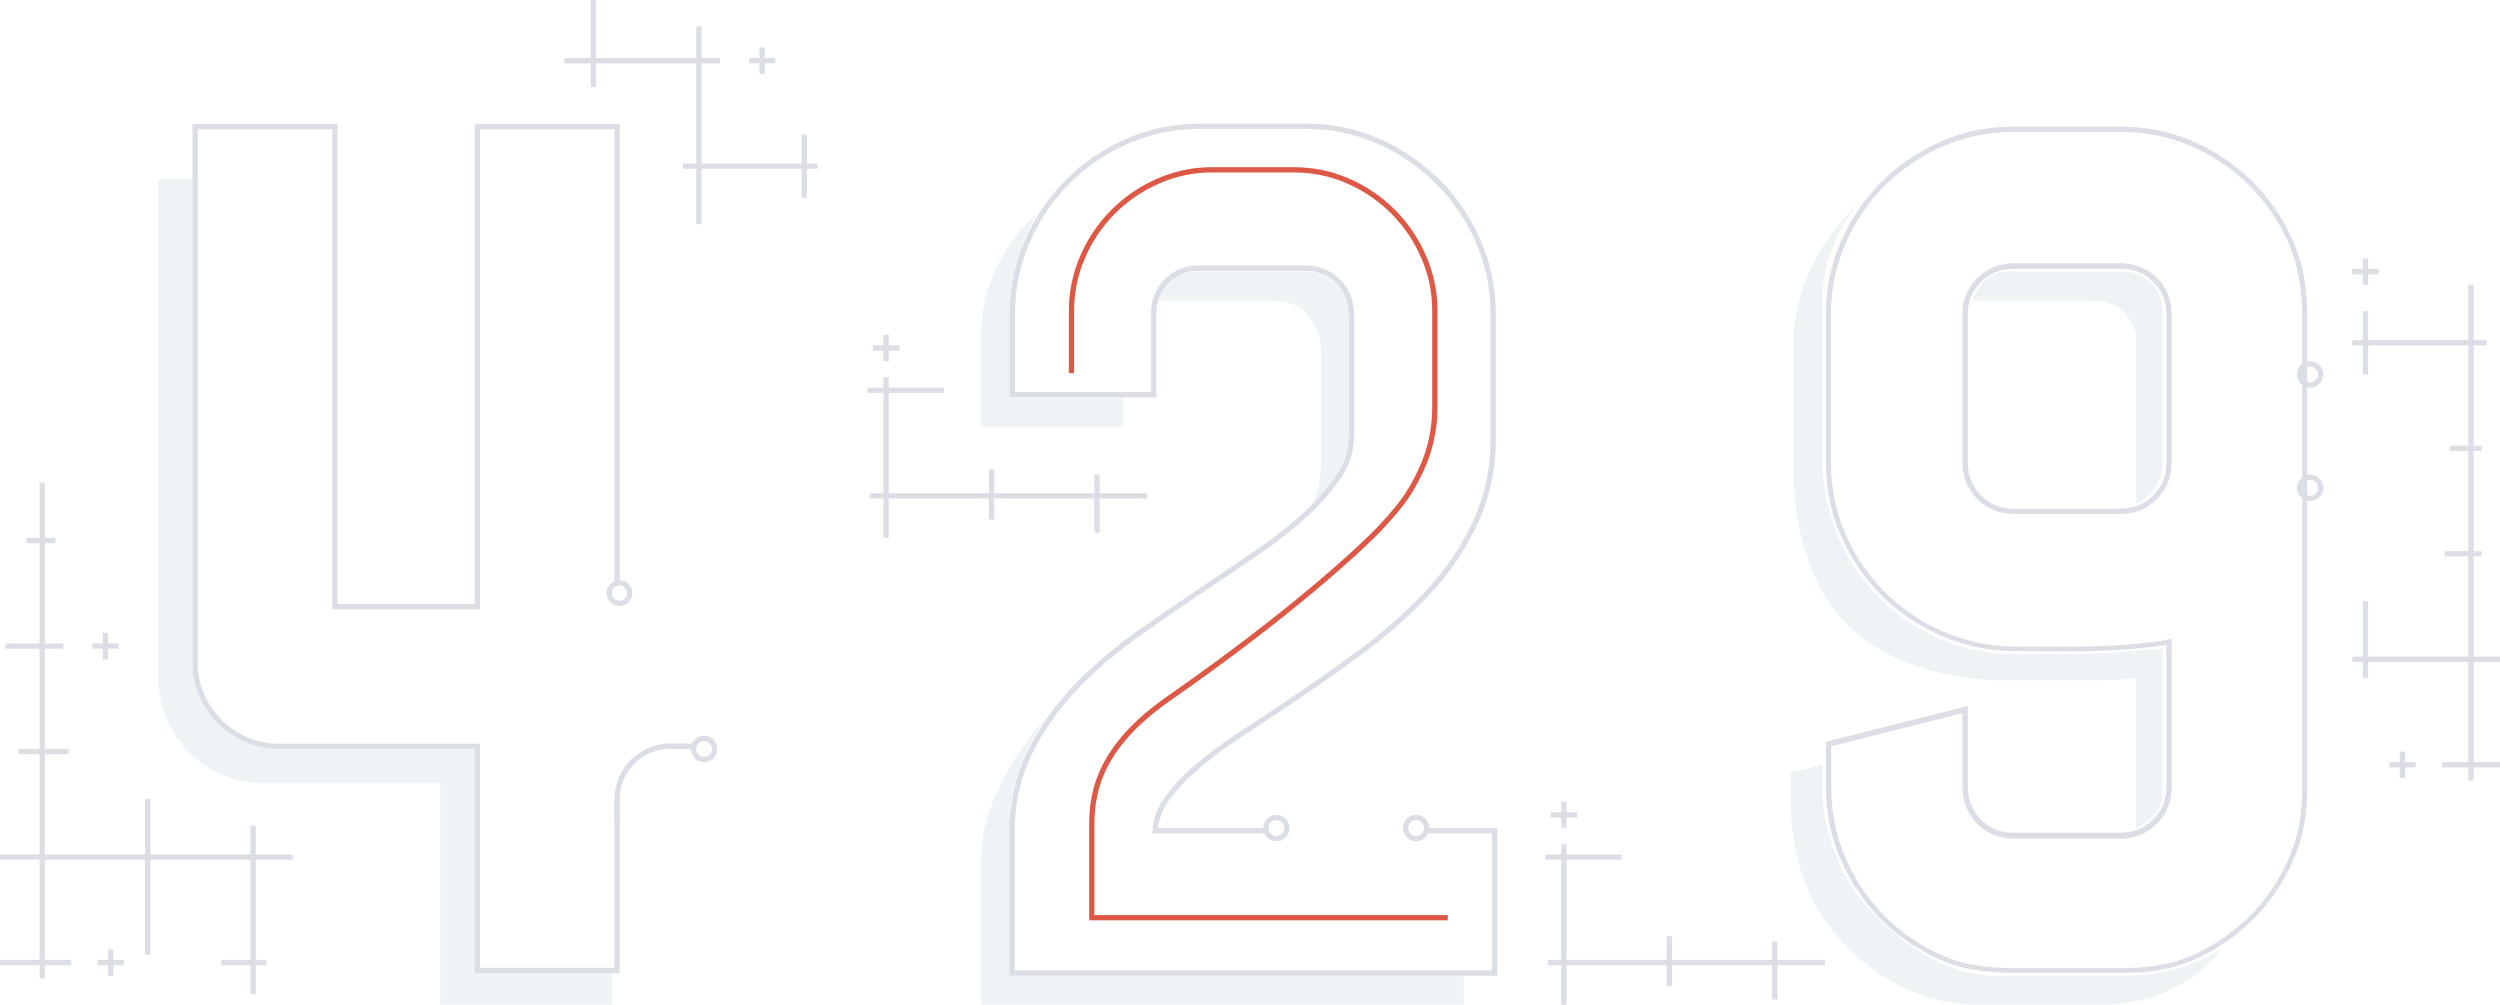
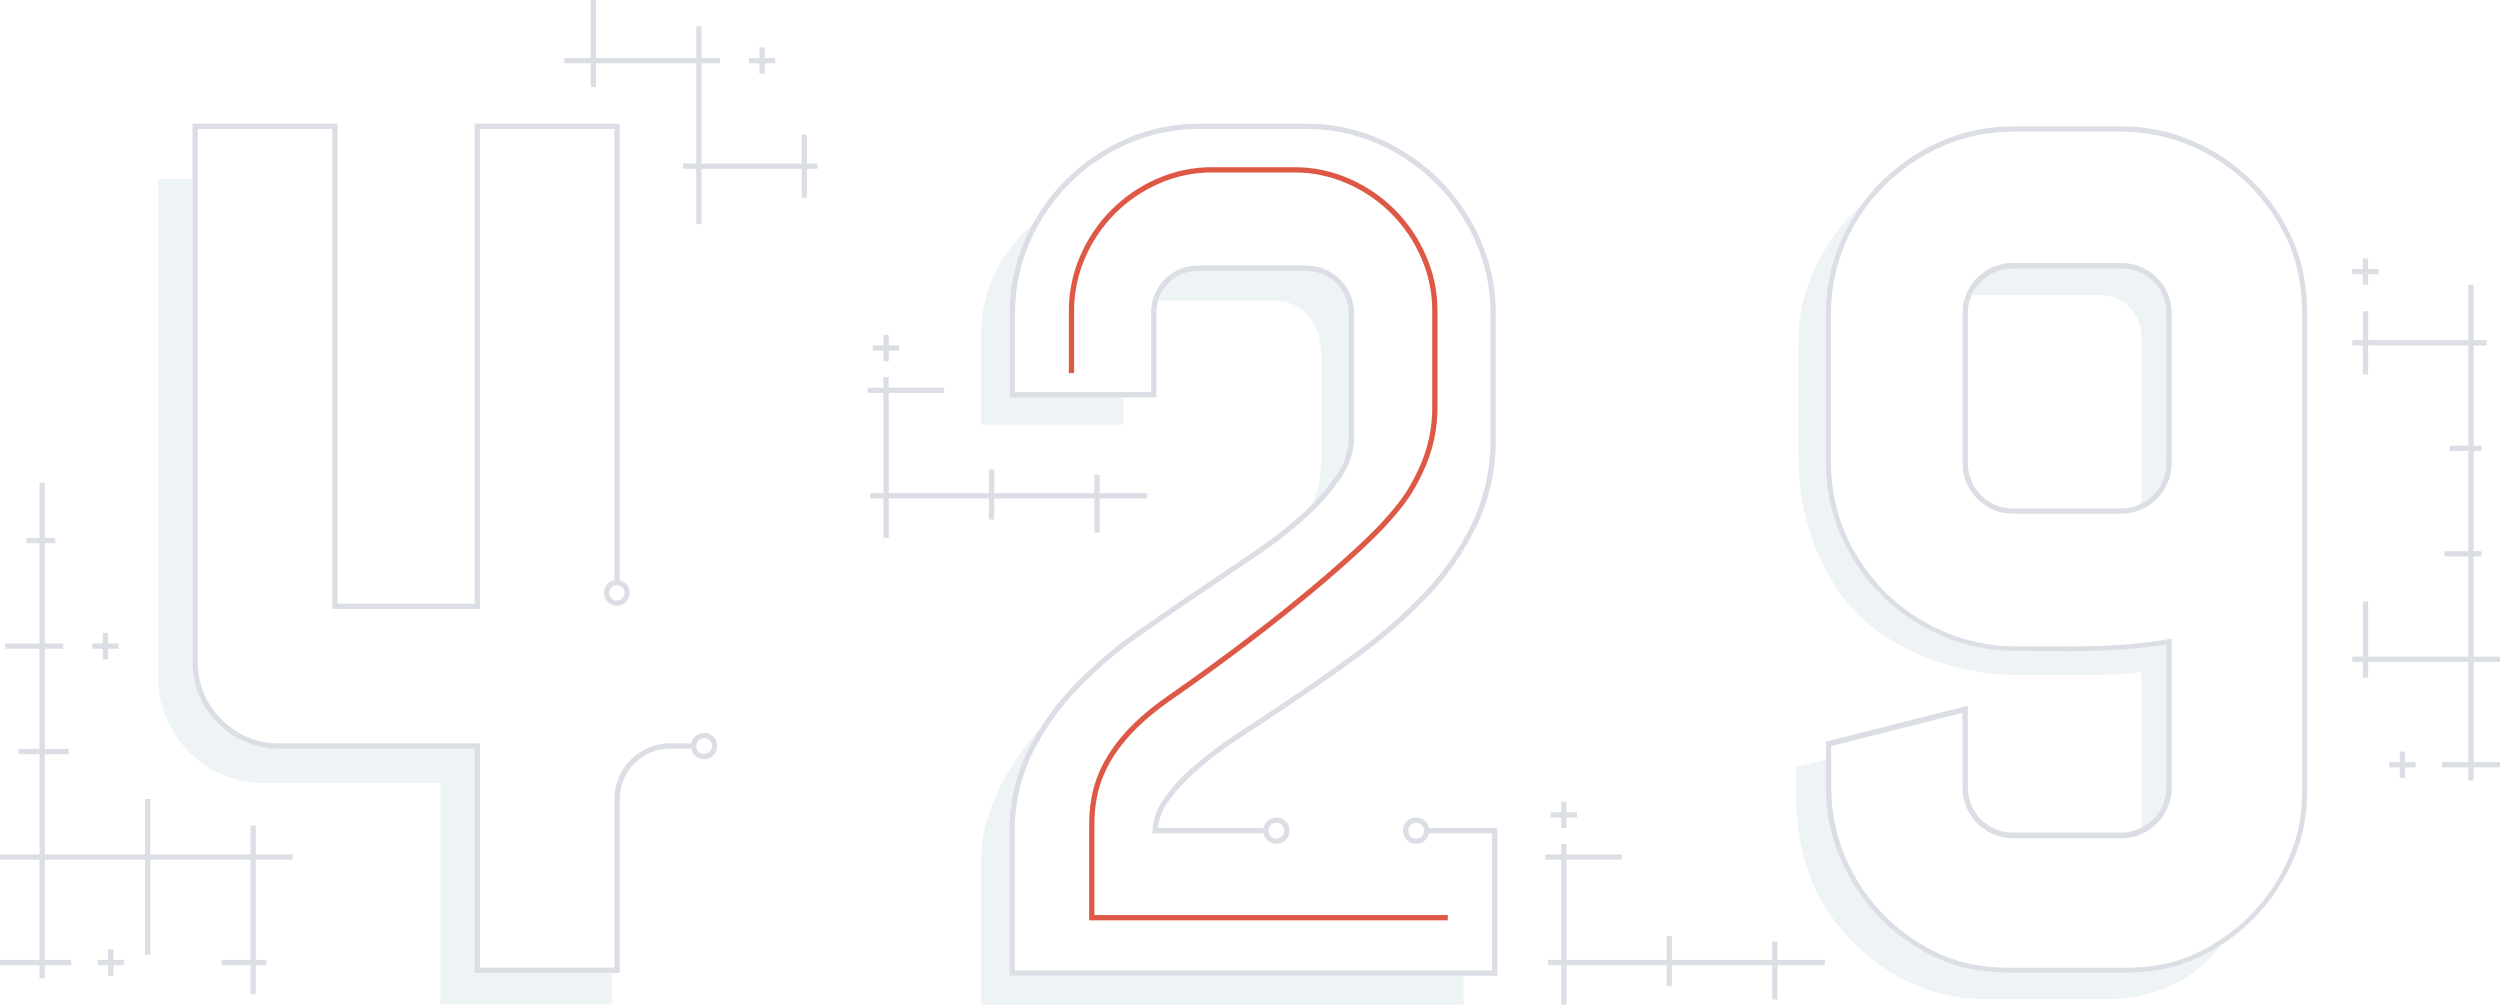
- <svg xmlns="http://www.w3.org/2000/svg" version="1.1" id="Слой_1" x="0" y="0" viewBox="0 0 948 381" xml:space="preserve">
-   <style>.st0{fill:#eef3f5}.st1{stroke:#dbdee5;stroke-width:2}.st1,.st2{fill:none}.st4{fill:#dbdee5}</style>
-   <g id="_429" transform="translate(-430 -224)">
-     <g id="_4">
-       <path id="Прямоугольник_скругл._углы_623" class="st0" d="M562 521h-32c-22.1 0-40-17.9-40-40V292h13v183c0 16.3 12.7 33 33 33h74v85h52v12h-65v-84h-35z" />
-       <path id="_4-2" class="st1" d="M664 444.5V272h-53v182h-54V272h-53v203.2c-.1 8.4 3.3 16.5 9.3 22.4 6 6.1 14.2 9.5 22.7 9.4h75v85h53v-65.1" />
-       <path id="Прямоугольник_скругл._углы_623-2" class="st1" d="M664 535v-8c0-11 9-20 20-20h6" />
-       <path id="Фигура_619_копия" class="st1" d="M682 507h12" />
-       <g id="Эллипс_621" transform="translate(692 503)">
-         <circle class="st2" cx="5" cy="5" r="5" />
-         <circle class="st1" cx="5" cy="5" r="4" />
-       </g>
-       <g id="Эллипс_621_копия" transform="translate(660 444)">
-         <circle class="st2" cx="4.9" cy="4.9" r="4.9" />
-         <circle class="st1" cx="4.9" cy="4.9" r="3.9" />
-       </g>
-     </g>
-     <g id="Группа_91">
-       <path id="Фигура_816" class="st0" d="M802 605v-55c0-27.7 24-53 24-53s-13 19.3-13 36v61h172v11H802zm125-189c1.7-2 4-9 4-17v-42c0-4.7-3.2-19-18-19h-44s4.1-11 13-11h44c7.5 0 16 7.4 16 16v46c0 12.9-14.8 27.2-15.1 27.2 0 0 0-.1.1-.2zm-125-30v-35c0-28.5 21-46 21-46s-10 18.3-10 34v36h43v11h-54z" />
-       <path id="_2_копия_3" class="st1" d="M910 539h-42c.3-4.3 1.8-8.5 4.4-11.9 3.3-4.5 7.1-8.6 11.4-12.2 5-4.4 10.4-8.4 16-12 6-3.9 12-7.9 18.1-12 8.7-5.8 17.7-12.1 26.9-18.8 9.1-6.6 17.6-14 25.4-22.1 7.7-7.9 14-17 18.8-26.9 4.9-10.4 7.4-21.7 7.2-33.2v-47.2c0-9.4-1.9-18.7-5.7-27.3-7.3-16.9-20.8-30.4-37.7-37.8-8.6-3.8-17.9-5.7-27.2-5.7H885c-9.5-.1-18.9 1.9-27.7 5.7-16.9 7.3-30.4 20.9-37.7 37.8-3.8 8.6-5.7 17.9-5.7 27.3v31h53.6v-31c-.1-4.5 1.7-8.8 4.8-12 3.2-3.3 7.7-5.2 12.3-5h40.8c9.4 0 17 7.6 17.1 17v47.2c-.1 5.2-1.7 10.2-4.6 14.4-3.4 5.1-7.5 9.8-12 14-5.4 5-11.1 9.6-17.2 13.8-6.5 4.5-13.3 9.1-20.3 13.8-8.7 5.8-17.5 11.9-26.4 18.1-8.6 6.1-16.7 12.9-24 20.5-7 7.3-12.9 15.6-17.4 24.7-4.6 9.4-6.9 19.7-6.8 30.1V593h183v-54h-26" />
-       <path id="_2_копия_4" d="M836.3 365.5V342c0-7.1 1.4-14.2 4.3-20.7 5.5-12.8 15.7-23 28.5-28.6 6.6-2.9 13.7-4.4 20.9-4.3h30.7c7.1 0 14.1 1.4 20.6 4.3 12.8 5.6 23 15.8 28.5 28.6 2.9 6.5 4.3 13.5 4.3 20.7v35.7c.1 8.7-1.7 17.3-5.5 25.1-3.6 7.5-6.2 11.6-14.2 20.3S919 457 873 489c-29.4 20.5-29 39.7-29 50v33h135" fill="none" stroke="#de5846" stroke-width="2" />
-       <g id="Эллипс_814" transform="translate(909 533)">
-         <circle class="st2" cx="5" cy="5" r="5" />
-         <circle class="st1" cx="5" cy="5" r="4" />
-       </g>
-       <g id="Эллипс_814_копия" transform="translate(962 533)">
-         <circle class="st2" cx="5" cy="5" r="5" />
-         <circle class="st1" cx="5" cy="5" r="4" />
-       </g>
-     </g>
-     <g id="_9">
-       <path id="Фигура_797" class="st0" d="M1122 573c-14-19.6-13-46-13-46v-10l12-3v10c0 6.1 2.4 28.8 18 45s31 25 48 25h49c24.1 0 37-11 37-11s-13.7 22-47 22h-45.6c-6.3 0-35.9-.6-58.4-32zm118-92c-5.3.7-10.6 1-16 1h-35c-7.6 0-46.2-1.4-65-29-12.3-18.1-14-40-14-52v-46c0-33.3 25-54 25-54s-14 14.2-14 38v58c0 46.2 36.7 75 72 75h28c6.9 0 29-2 29-2v55c0 8.7-10 13-10 13v-57zm0-128c-.3-8.5-7.5-15.2-16-15h-46s3.5-11 13-11h44c6.9 0 15 5.1 15 15v58c0 10.8-10 15-10 15v-62z" />
-       <g id="_9_копия">
-         <path class="st2" d="M1304.9 361.6v-18.2c0-9.6-1.5-19.2-5.3-27.8-7.3-17-20.9-30.5-37.9-37.9-8.8-3.8-18.2-5.8-27.8-5.7h-40.3c-9.6-.1-19 1.9-27.8 5.7-17 7.3-30.5 20.9-37.9 37.9-3.8 8.6-5.7 17.9-5.7 27.4v56.5c-.1 9.6 1.9 19 5.7 27.8 7.3 17 20.9 30.5 37.9 37.9 8.9 3.9 18.4 5.9 28.1 5.9 11.7 0 22.1.2 29 0 9.5-.1 19.1-.9 28.5-2.4v53.8c.2 9.5-7.4 17.3-16.9 17.5h-40.9c-9.5.2-17.3-7.4-17.5-16.9v-31.2l-53.8 13.6v17.1c-.1 9.6 1.9 19 5.7 27.8 7.3 17 20.9 30.5 37.9 37.9 8.6 3.8 17.9 4.9 27.9 4.9h40.4c9.9 0 19-1.1 27.6-4.9 17-7.3 30.5-20.9 37.9-37.9 3.8-8.6 5.3-17 5.3-27V411.9m-53.5-12.5c.2 9.5-7.4 17.3-16.9 17.5h-40.9c-9.5.2-17.3-7.4-17.5-16.9v-57.1c-.1-4.5 1.8-8.9 5-12 3.3-3.3 7.8-5.1 12.5-5h40.3c4.7-.1 9.2 1.7 12.5 5 3.3 3.1 5.1 7.5 5 12v56.5z" />
-         <path class="st4" d="M1193.7 274c-4.8 0-9.5.5-14 1.4-4.5.9-8.8 2.3-13 4.1-4.2 1.8-8.1 4-11.8 6.5-3.6 2.5-7.1 5.3-10.2 8.4-3.1 3.1-5.9 6.5-8.4 10.2-2.5 3.6-4.7 7.6-6.5 11.8-1.8 4.2-3.2 8.5-4.1 12.9-.9 4.4-1.4 9-1.4 13.7v56.5c0 4.8.5 9.5 1.4 14 .9 4.5 2.3 8.8 4.1 13 1.8 4.2 4 8.1 6.5 11.8 2.5 3.6 5.3 7.1 8.4 10.2 3.1 3.1 6.5 5.9 10.2 8.4 3.6 2.5 7.6 4.7 11.8 6.5 4.2 1.9 8.6 3.3 13.2 4.3s9.4 1.5 14.1 1.5h21.1c3.3 0 5.9 0 7.9-.1 14.2-.3 25.7-1.9 28.1-2.4l2.4-.5v56.3c0 5.5-1.9 10.2-5.6 13.9-3.7 3.7-8.4 5.6-13.9 5.6h-40.3c-5.5 0-10.2-1.9-13.9-5.6-3.7-3.7-5.6-8.4-5.6-13.9v-28.1l-49.8 12.6v15.5c0 4.8.5 9.5 1.4 14 .9 4.5 2.3 8.8 4.1 13 1.8 4.2 4 8.1 6.5 11.8 2.5 3.6 5.3 7.1 8.4 10.2 3.1 3.1 6.5 5.9 10.2 8.4 3.6 2.5 7.6 4.7 11.8 6.5 3.9 1.7 8.2 3 12.9 3.7 4.2.7 8.8 1 14.1 1h40.4c11.1 0 19.4-1.5 26.8-4.7 4.2-1.8 8.1-4 11.8-6.5 3.6-2.5 7.1-5.3 10.2-8.4 3.1-3.1 5.9-6.5 8.4-10.2 2.5-3.6 4.7-7.6 6.5-11.8 3.5-8 5.1-16.1 5.1-26.2V343.4c0-10.2-1.7-19.3-5.1-27-1.8-4.2-4-8.1-6.5-11.8-2.5-3.6-5.3-7.1-8.4-10.2-3.1-3.1-6.5-5.9-10.2-8.4-3.6-2.5-7.6-4.7-11.8-6.5-4.2-1.8-8.5-3.2-13-4.1-4.5-.9-9.2-1.4-14-1.4h-40.3m40.3 144.9h-40.3c-5.5 0-10.2-1.9-13.9-5.6-3.7-3.7-5.6-8.4-5.6-13.9v-56.5c0-5.2 1.9-9.7 5.6-13.5 3.7-3.7 8.4-5.6 13.9-5.6h40.3c5.5 0 10.2 1.9 13.9 5.6 3.7 3.7 5.6 8.3 5.6 13.5v56.5c0 5.5-1.9 10.2-5.6 13.9-3.8 3.7-8.4 5.6-13.9 5.6M1193.7 272h40.3c9.9 0 19.2 1.9 27.8 5.7 8.6 3.8 16.1 8.9 22.5 15.3 6.4 6.4 11.5 13.9 15.3 22.5 3.8 8.6 5.3 18.2 5.3 27.8v179.9c0 9.9-1.5 18.4-5.3 27-3.8 8.6-8.9 16.1-15.3 22.5-6.4 6.4-13.9 11.5-22.5 15.3-8.6 3.8-17.7 4.9-27.6 4.9h-40.4c-9.9 0-19.3-1.1-27.9-4.9-8.6-3.8-16.1-8.9-22.5-15.3-6.4-6.4-11.5-13.9-15.3-22.5-3.8-8.6-5.7-17.9-5.7-27.8v-17.1l53.8-13.6v30.6c0 5 1.7 9.1 5 12.5 3.4 3.4 7.5 5 12.5 5h40.3c5 0 9.1-1.7 12.5-5 3.4-3.4 5-7.5 5-12.5v-53.8c-2.9.6-14.8 2.1-28.5 2.4-2.3.1-5 .1-8 .1-6 0-13.2-.1-21-.1-9.9 0-19.5-2.1-28.1-5.9-8.6-3.8-16.1-8.9-22.5-15.3-6.4-6.4-11.5-13.9-15.3-22.5-3.8-8.6-5.7-17.9-5.7-27.8v-56.5c0-9.6 1.9-18.7 5.7-27.4 3.8-8.6 8.9-16.1 15.3-22.5 6.4-6.4 13.9-11.5 22.5-15.3 8.6-3.8 17.9-5.7 27.8-5.7zm40.3 144.9c5 0 9.1-1.7 12.5-5 3.4-3.4 5-7.5 5-12.5v-56.5c0-4.7-1.7-8.7-5-12-3.4-3.4-7.5-5-12.5-5h-40.3c-5 0-9.1 1.7-12.5 5-3.4 3.4-5 7.4-5 12v56.5c0 5 1.7 9.1 5 12.5 3.4 3.4 7.5 5 12.5 5h40.3z" />
-       </g>
-       <g id="Эллипс_798" transform="translate(1301 361)">
-         <circle class="st2" cx="5" cy="5" r="5" />
-         <circle class="st1" cx="5" cy="5" r="4" />
-       </g>
-       <g id="Эллипс_798_копия" transform="translate(1301 404)">
-         <circle class="st2" cx="5" cy="5" r="5" />
-         <circle class="st1" cx="5" cy="5" r="4" />
-       </g>
-     </g>
-     <g id="шьфп_копия_7">
-       <path id="Прямоугольник_1_копия_15" class="st4" d="M1022 605v-15h-5v-2h5v-38h-6v-2h6v-4h2v4h21v2h-21v38h38v-9h2v9h38v-7h2v7h18v2h-18v13h-2v-13h-38v8h-2v-8h-38v15h-2zm0-67v-4h-4v-2h4v-4h2v4h4v2h-4v4h-2z" />
-       <path id="Прямоугольник_1_копия_29" class="st4" d="M765 428v-15h-5v-2h5v-38h-6v-2h6v-4h2v4h21v2h-21v38h38v-9h2v9h38v-7h2v7h18v2h-18v13h-2v-13h-38v8h-2v-8h-38v15h-2zm0-67v-4h-4v-2h4v-4h2v4h4v2h-4v4h-2z" />
-       <path id="Прямоугольник_1_копия_17" class="st4" d="M1366 520v-5h-10v-2h10v-38h-38v6h-2v-6h-4v-2h4v-21h2v21h38v-38h-9v-2h9v-38h-7v-2h7v-38h-38v11h-2v-11h-4v-2h4v-11h2v11h38v-21h2v21h5v2h-5v38h3v2h-3v38h3v2h-3v38h10v2h-10v38h10v2h-10v5h-2zm-26-1v-4h-4v-2h4v-4h2v4h4v2h-4v4h-2zm-14-187v-4h-4v-2h4v-4h2v4h4v2h-4v4h-2z" />
-       <path id="Прямоугольник_1_копия_16" class="st4" d="M525 601v-11h-11v-2h11v-38h-38v36h-2v-36h-38v38h10v2h-10v5h-2v-5h-15v-2h15v-38h-15v-2h15v-38h-8v-2h8v-38h-13v-2h13v-38h-5v-2h5v-21h2v21h4v2h-4v38h7v2h-7v38h9v2h-9v38h38v-21h2v21h38v-11h2v11h14v2h-14v38h4v2h-4v11h-2zm-54-7v-4h-4v-2h4v-4h2v4h4v2h-4v4h-2zm-2-120v-4h-4v-2h4v-4h2v4h4v2h-4v4h-2z" />
-       <path id="Прямоугольник_1_копия_22" class="st4" d="M694 309v-21h-5v-2h5v-38h-38v9h-2v-9h-10v-2h10v-22h2v22h38v-12h2v12h7v2h-7v38h38v-11h2v11h4v2h-4v11h-2v-11h-38v21h-2zm24-57v-4h-4v-2h4v-4h2v4h4v2h-4v4h-2z" />
-     </g>
+ <svg xmlns="http://www.w3.org/2000/svg" width="948" height="381">
+   <path d="M372 381v-55c0-27.7 24.385-51.718 24.385-51.718s-12.125 18.791-12.125 35.491L383 370h172v11zm125-189c1.7-2 4-9 4-17v-42c0-4.7-3.2-19-18-19h-44s3.04-12.185 13.969-12.185h42.881c7.5 0 17.039 7.964 17.039 16.564v48.432c0 12.9-15.689 25.389-15.989 25.389a.309.309 0 01.1-.2zm-125-31v-34a54.207 54.207 0 0120.951-42.928S384 99.3 384 115l-1 35h43v11z" fill="#eef3f5" />
+   <path d="M480 315h-42a22.191 22.191 0 014.4-11.9 69.34 69.34 0 0111.4-12.2 133.521 133.521 0 0116-12c6-3.9 12-7.9 18.1-12 8.7-5.8 17.7-12.1 26.9-18.8a190.744 190.744 0 0025.4-22.1 102.573 102.573 0 0018.8-26.9 74.712 74.712 0 007.2-33.2v-47.2a67.49 67.49 0 00-5.7-27.3 72.875 72.875 0 00-37.7-37.8 67.371 67.371 0 00-27.2-5.7H455a68.047 68.047 0 00-27.7 5.7 72.523 72.523 0 00-37.7 37.8 67.492 67.492 0 00-5.7 27.3v31h53.6v-31a16.769 16.769 0 014.8-12 16.3 16.3 0 0112.3-5h40.8a17.136 17.136 0 0117.1 17v47.2a26.19 26.19 0 01-4.6 14.4 80.031 80.031 0 01-12 14 152.817 152.817 0 01-17.2 13.8c-6.5 4.5-13.3 9.1-20.3 13.8-8.7 5.8-17.5 11.9-26.4 18.1a167.674 167.674 0 00-24 20.5 99.357 99.357 0 00-17.4 24.7 66.964 66.964 0 00-6.8 30.1V369h183v-54h-26" fill="none" stroke="#dbdee5" stroke-width="2" />
+   <path d="M406.3 141.5V118a50.868 50.868 0 014.3-20.7 54.921 54.921 0 0128.5-28.6 50.181 50.181 0 0120.9-4.3h30.7a50.4 50.4 0 0120.6 4.3 54.921 54.921 0 0128.5 28.6 50.527 50.527 0 014.3 20.7v35.7a55.742 55.742 0 01-5.5 25.1c-3.6 7.5-6.2 11.6-14.2 20.3S489 233 443 265c-29.4 20.5-29 39.7-29 50v33h135" fill="none" stroke="#de5846" stroke-width="2" />
+   <g transform="translate(479 309)" fill="none">
+     <circle data-name="Эллипс 47" cx="5" cy="5" r="5" />
+     <circle data-name="Эллипс 48" cx="4" cy="4" r="4" transform="translate(1 2)" stroke="#dbdee5" stroke-width="2" />
+   </g>
+   <g transform="translate(532 309)" fill="none">
+     <circle data-name="Эллипс 49" cx="5" cy="5" r="5" />
+     <circle data-name="Эллипс 50" cx="4" cy="4" r="4" transform="translate(1 2)" stroke="#dbdee5" stroke-width="2" />
+   </g>
+   <path d="M592 381v-15h-5v-2h5v-38h-6v-2h6v-4h2v4h21v2h-21v38h38v-9h2v9h38v-7h2v7h18v2h-18v13h-2v-13h-38v8h-2v-8h-38v15zm0-67v-4h-4v-2h4v-4h2v4h4v2h-4v4zM335 204v-15h-5v-2h5v-38h-6v-2h6v-4h2v4h21v2h-21v38h38v-9h2v9h38v-7h2v7h18v2h-18v13h-2v-13h-38v8h-2v-8h-38v15zm0-67v-4h-4v-2h4v-4h2v4h4v2h-4v4zm601 159v-5h-10v-2h10v-38h-38v6h-2v-6h-4v-2h4v-21h2v21h38v-38h-9v-2h9v-38h-7v-2h7v-38h-38v11h-2v-11h-4v-2h4v-11h2v11h38v-21h2v21h5v2h-5v38h3v2h-3v38h3v2h-3v38h10v2h-10v38h10v2h-10v5zm-26-1v-4h-4v-2h4v-4h2v4h4v2h-4v4zm-14-187v-4h-4v-2h4v-4h2v4h4v2h-4v4zM95 377v-11H84v-2h11v-38H57v36h-2v-36H17v38h10v2H17v5h-2v-5H0v-2h15v-38H0v-2h15v-38H7v-2h8v-38H2v-2h13v-38h-5v-2h5v-21h2v21h4v2h-4v38h7v2h-7v38h9v2h-9v38h38v-21h2v21h38v-11h2v11h14v2H97v38h4v2h-4v11zm-54-7v-4h-4v-2h4v-4h2v4h4v2h-4v4zm-2-120v-4h-4v-2h4v-4h2v4h4v2h-4v4zM264 85V64h-5v-2h5V24h-38v9h-2v-9h-10v-2h10V0h2v22h38V10h2v12h7v2h-7v38h38V51h2v11h4v2h-4v11h-2V64h-38v21zm24-57v-4h-4v-2h4v-4h2v4h4v2h-4v4z" fill="#dbdee5" />
+   <path d="M694 346.9c-14-19.6-13-46-13-46v-10l12-3v10c0 6.1 1.5 29.122 17.1 45.322S742 367.9 759 367.9h49c24.1 0 35-11 35-11s-11.7 22-45 22h-45.6c-6.3 0-35.9-.6-58.4-32zm118-92a121.657 121.657 0 01-16 1h-35c-7.6 0-45.022-4.205-63.822-31.805A89 89 0 01682 174.9v-46c0-33.3 26.77-53.752 26.77-53.752S693 93.018 693 116.818V170.9c0 46.2 36.7 75 72 75h28c6.9 0 29-2 29-2v57c0 8.7-10 13.871-10 13.871zm0-128a15.653 15.653 0 00-16-15h-49.148s5.215-11 14.715-11H807c6.9 0 15 5.1 15 15l.627 59.73c0 10.8-10.627 16.055-10.627 16.055z" fill="#eef3f5" />
+   <path data-name="Контур 7" d="M874.9 137.5v-18.2c0-9.6-1.5-19.2-5.3-27.8a72.728 72.728 0 00-37.9-37.9 68.174 68.174 0 00-27.8-5.7h-40.3a68.174 68.174 0 00-27.8 5.7 72.728 72.728 0 00-37.9 37.9 67.614 67.614 0 00-5.7 27.4v56.5a68.177 68.177 0 005.7 27.8 72.728 72.728 0 0037.9 37.9 69.772 69.772 0 0028.1 5.9c11.7 0 22.1.2 29 0a194.553 194.553 0 0028.5-2.4v53.8a17.2 17.2 0 01-16.9 17.5h-40.9a17.2 17.2 0 01-17.5-16.9v-31.2l-53.8 13.6v17.1a68.177 68.177 0 005.7 27.8 72.728 72.728 0 0037.9 37.9c8.6 3.8 17.9 4.9 27.9 4.9h40.4c9.9 0 19-1.1 27.6-4.9a72.727 72.727 0 0037.9-37.9c3.8-8.6 5.3-17 5.3-27V187.8m-53.5-12.5a17.2 17.2 0 01-16.9 17.5h-40.9a17.2 17.2 0 01-17.5-16.9v-57.1a16.388 16.388 0 015-12 17.122 17.122 0 0112.5-5H804a17.122 17.122 0 0112.5 5 16.01 16.01 0 015 12z" fill="none" />
+   <path data-name="Контур 8" d="M763.7 49.9a71.467 71.467 0 00-14 1.4 65.47 65.47 0 00-13 4.1 70.971 70.971 0 00-11.8 6.5 74.671 74.671 0 00-10.2 8.4 68.2 68.2 0 00-20.4 48.6v56.5a71.483 71.483 0 001.4 14 65.48 65.48 0 004.1 13 70.963 70.963 0 006.5 11.8 74.666 74.666 0 008.4 10.2 69.068 69.068 0 0010.2 8.4 67.183 67.183 0 0011.8 6.5 65.764 65.764 0 0013.2 4.3 66.874 66.874 0 0014.1 1.5h21.1c3.3 0 5.9 0 7.9-.1a199.1 199.1 0 0028.1-2.4l2.4-.5v56.3a19.132 19.132 0 01-19.5 19.5h-40.3a19.132 19.132 0 01-19.5-19.5v-28.1l-49.8 12.6v15.5a71.463 71.463 0 001.4 14 65.47 65.47 0 004.1 13 70.961 70.961 0 006.5 11.8 74.662 74.662 0 008.4 10.2 69.069 69.069 0 0010.2 8.4 67.177 67.177 0 0011.8 6.5 50.983 50.983 0 0012.9 3.7 85.693 85.693 0 0014.1 1h40.4c11.1 0 19.4-1.5 26.8-4.7a70.969 70.969 0 0011.8-6.5 74.665 74.665 0 0010.2-8.4 69.066 69.066 0 008.4-10.2 67.188 67.188 0 006.5-11.8c3.5-8 5.1-16.1 5.1-26.2V119.3c0-10.2-1.7-19.3-5.1-27a70.961 70.961 0 00-6.5-11.8 74.672 74.672 0 00-8.4-10.2 69.07 69.07 0 00-10.2-8.4 67.182 67.182 0 00-11.8-6.5 65.477 65.477 0 00-13-4.1 71.472 71.472 0 00-14-1.4h-40.3M804 194.8h-40.3a19.132 19.132 0 01-19.5-19.5v-56.5a18.749 18.749 0 015.6-13.5 19 19 0 0113.9-5.6H804a19 19 0 0113.9 5.6 18.584 18.584 0 015.6 13.5v56.5a19.132 19.132 0 01-19.5 19.5M763.7 47.9H804a68.121 68.121 0 0127.8 5.7 72.708 72.708 0 0137.8 37.8c3.8 8.6 5.3 18.2 5.3 27.8v179.9c0 9.9-1.5 18.4-5.3 27a72.707 72.707 0 01-37.8 37.8c-8.6 3.8-17.7 4.9-27.6 4.9h-40.4c-9.9 0-19.3-1.1-27.9-4.9a72.708 72.708 0 01-37.8-37.8 68.121 68.121 0 01-5.7-27.8v-17.1l53.8-13.6v30.6a17.2 17.2 0 005 12.5 16.808 16.808 0 0012.5 5H804a17.2 17.2 0 0012.5-5 16.808 16.808 0 005-12.5v-53.8a208.58 208.58 0 01-28.5 2.4c-2.3.1-5 .1-8 .1-6 0-13.2-.1-21-.1a69.678 69.678 0 01-28.1-5.9 72.708 72.708 0 01-37.8-37.8 68.12 68.12 0 01-5.7-27.8v-56.5a67.615 67.615 0 015.7-27.4 72.708 72.708 0 0137.8-37.8 68.118 68.118 0 0127.8-5.7zM804 192.8a17.2 17.2 0 0012.5-5 16.808 16.808 0 005-12.5v-56.5a16.388 16.388 0 00-5-12 16.809 16.809 0 00-12.5-5h-40.3a17.2 17.2 0 00-12.5 5 16.321 16.321 0 00-5 12v56.5a17.2 17.2 0 005 12.5 16.808 16.808 0 0012.5 5z" fill="#dbdee5" />
+   <circle data-name="Эллипс 39" cx="5" cy="5" r="5" fill="none" transform="translate(871 136.9)" />
+   <circle data-name="Эллипс 41" cx="5" cy="5" r="5" fill="none" transform="translate(871 179.9)" />
+   <path d="M132 296.9h-32a39.989 39.989 0 01-40-40v-189h13v183c0 16.3 12.7 33 33 33h74v85h52v12h-65v-84z" fill="#eef3f5" />
+   <path d="M234 220.4V47.9h-53v182h-54v-182H74v203.2a30.981 30.981 0 009.3 22.4 31.354 31.354 0 0022.7 9.4h75v85h53v-65.1m0 8.1v-8a20.059 20.059 0 0120-20h6m-8 0h12" fill="none" stroke="#dbdee5" stroke-width="2" />
+   <g transform="translate(262 278.9)" fill="none">
+     <circle data-name="Эллипс 1" cx="5" cy="5" r="5" />
+     <circle data-name="Эллипс 2" cx="4" cy="4" r="4" transform="translate(1)" stroke="#dbdee5" stroke-width="2" />
+   </g>
+   <g transform="translate(230 219.9)" fill="none">
+     <circle data-name="Эллипс 3" cx="4.9" cy="4.9" r="4.9" />
+     <circle data-name="Эллипс 4" cx="3.9" cy="3.9" r="3.9" transform="translate(0 1)" stroke="#dbdee5" stroke-width="2" />
  </g>
</svg>
